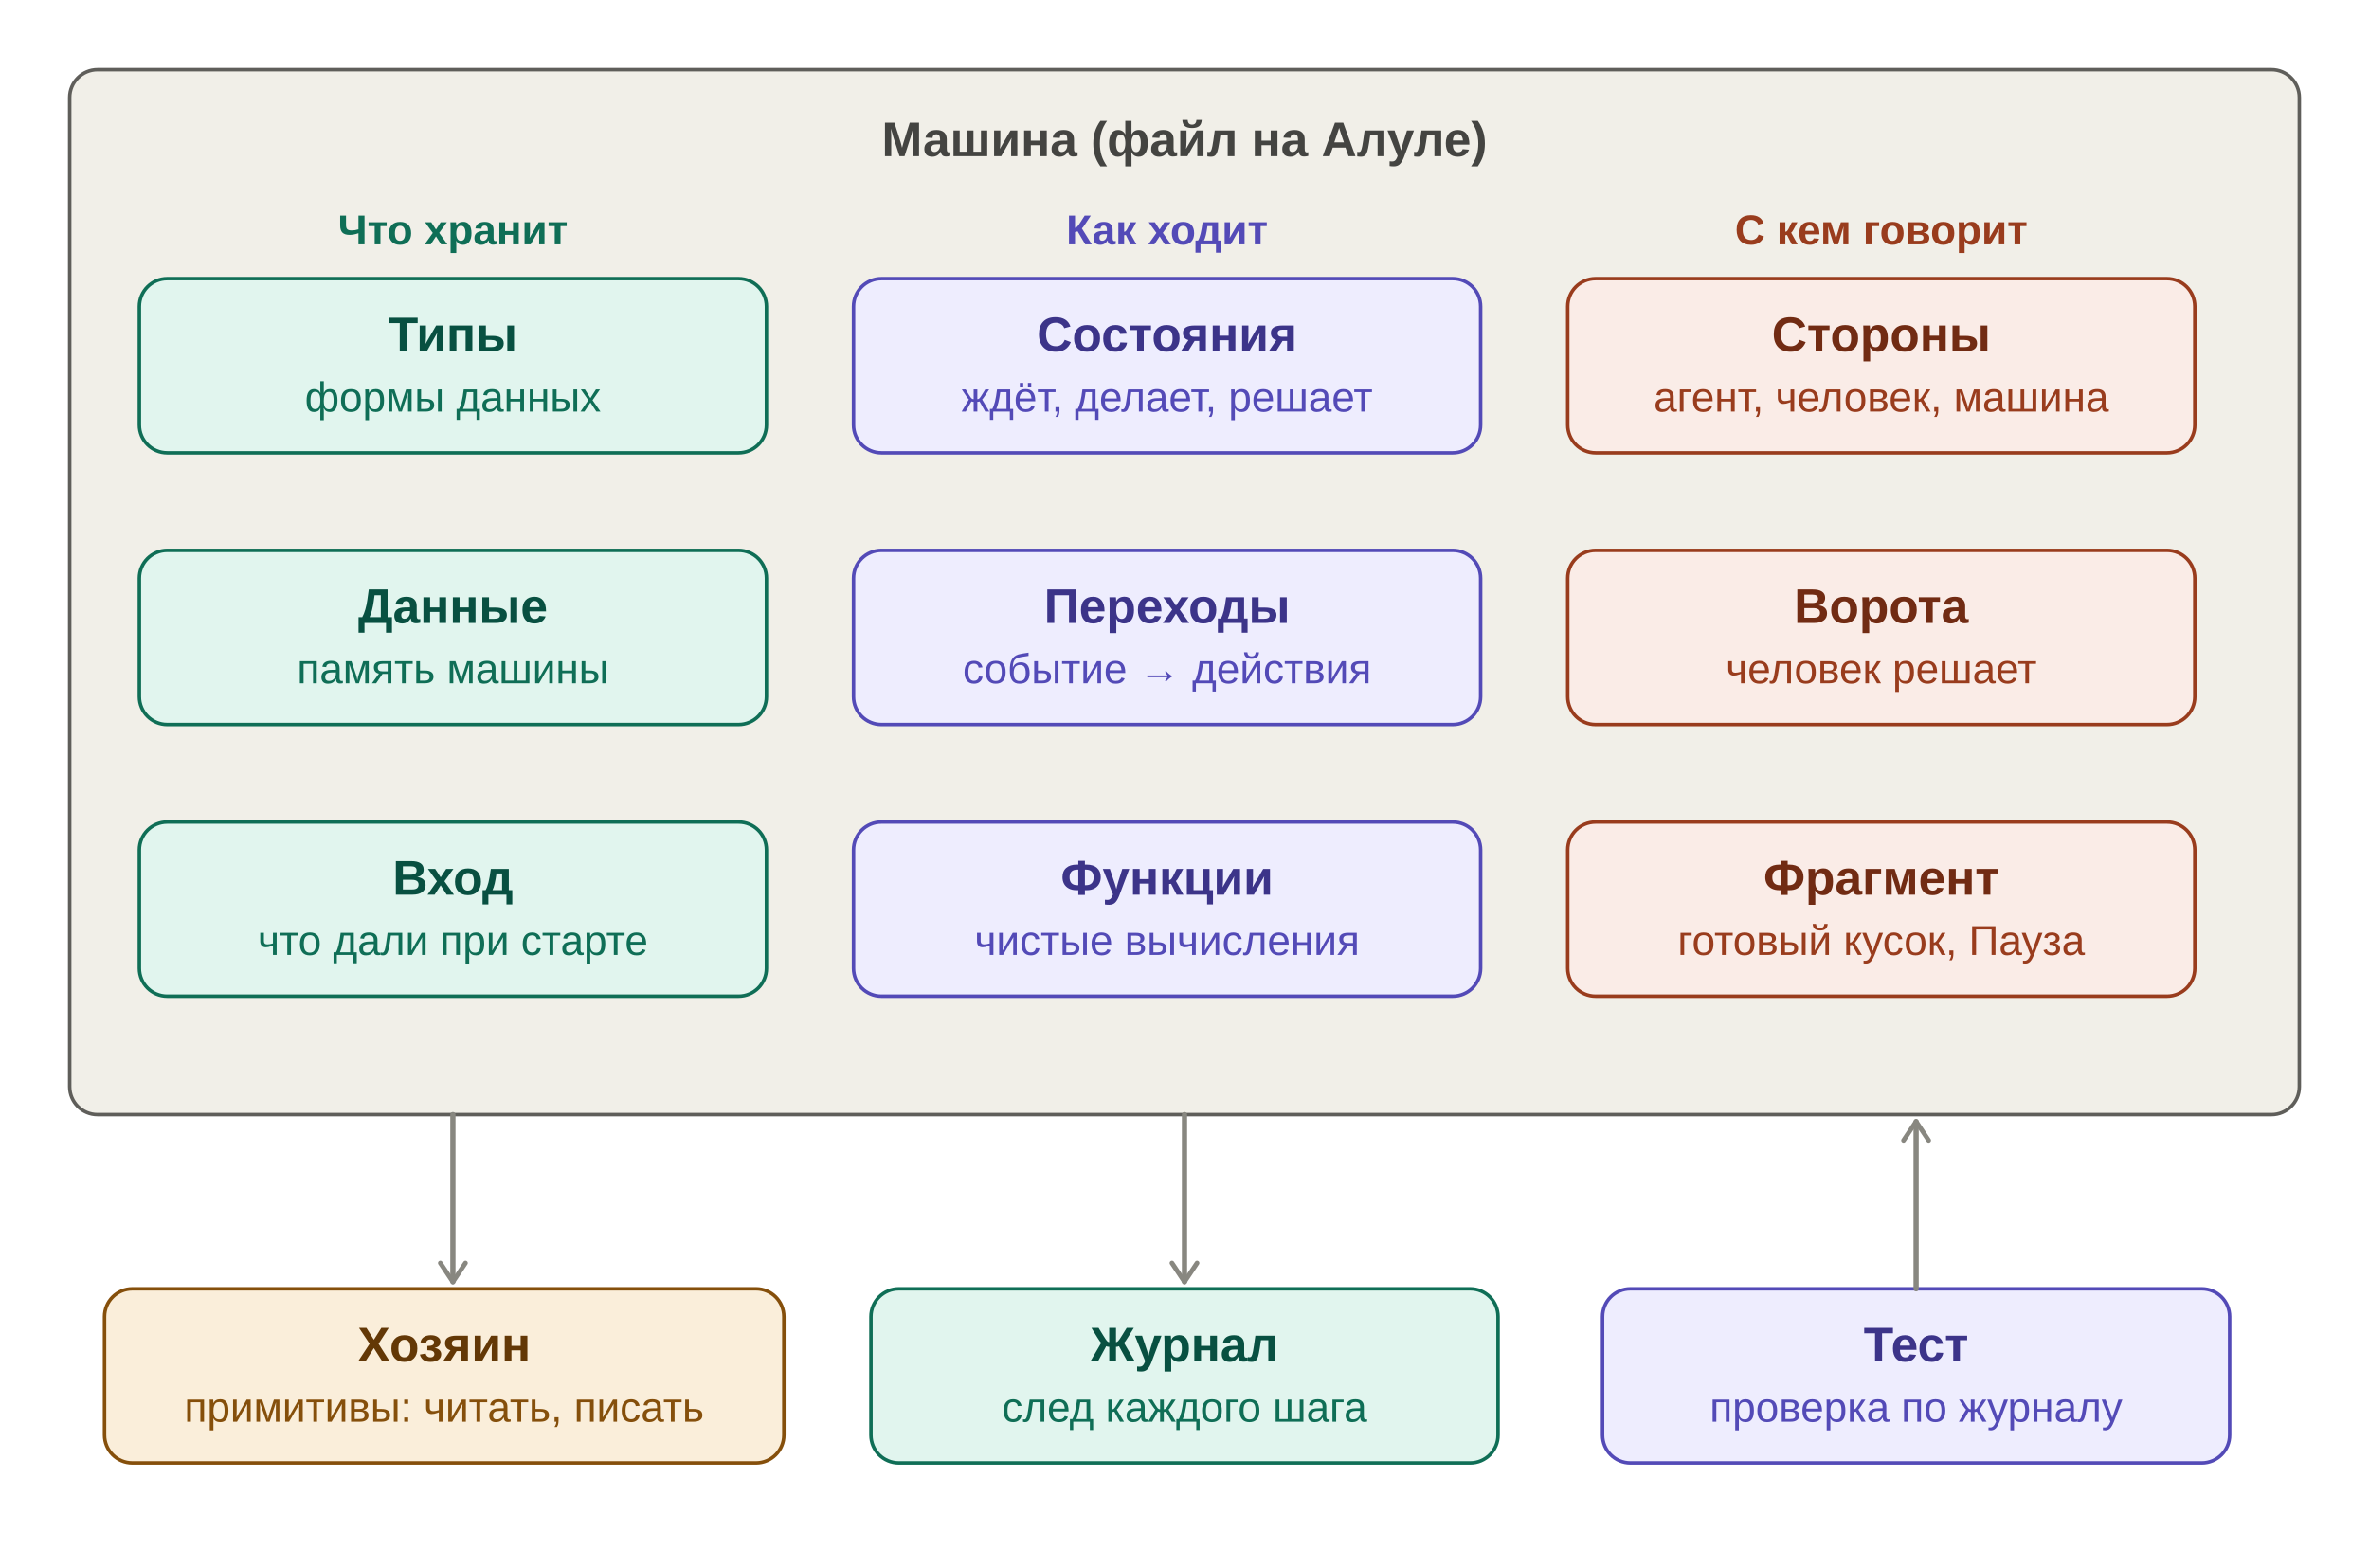
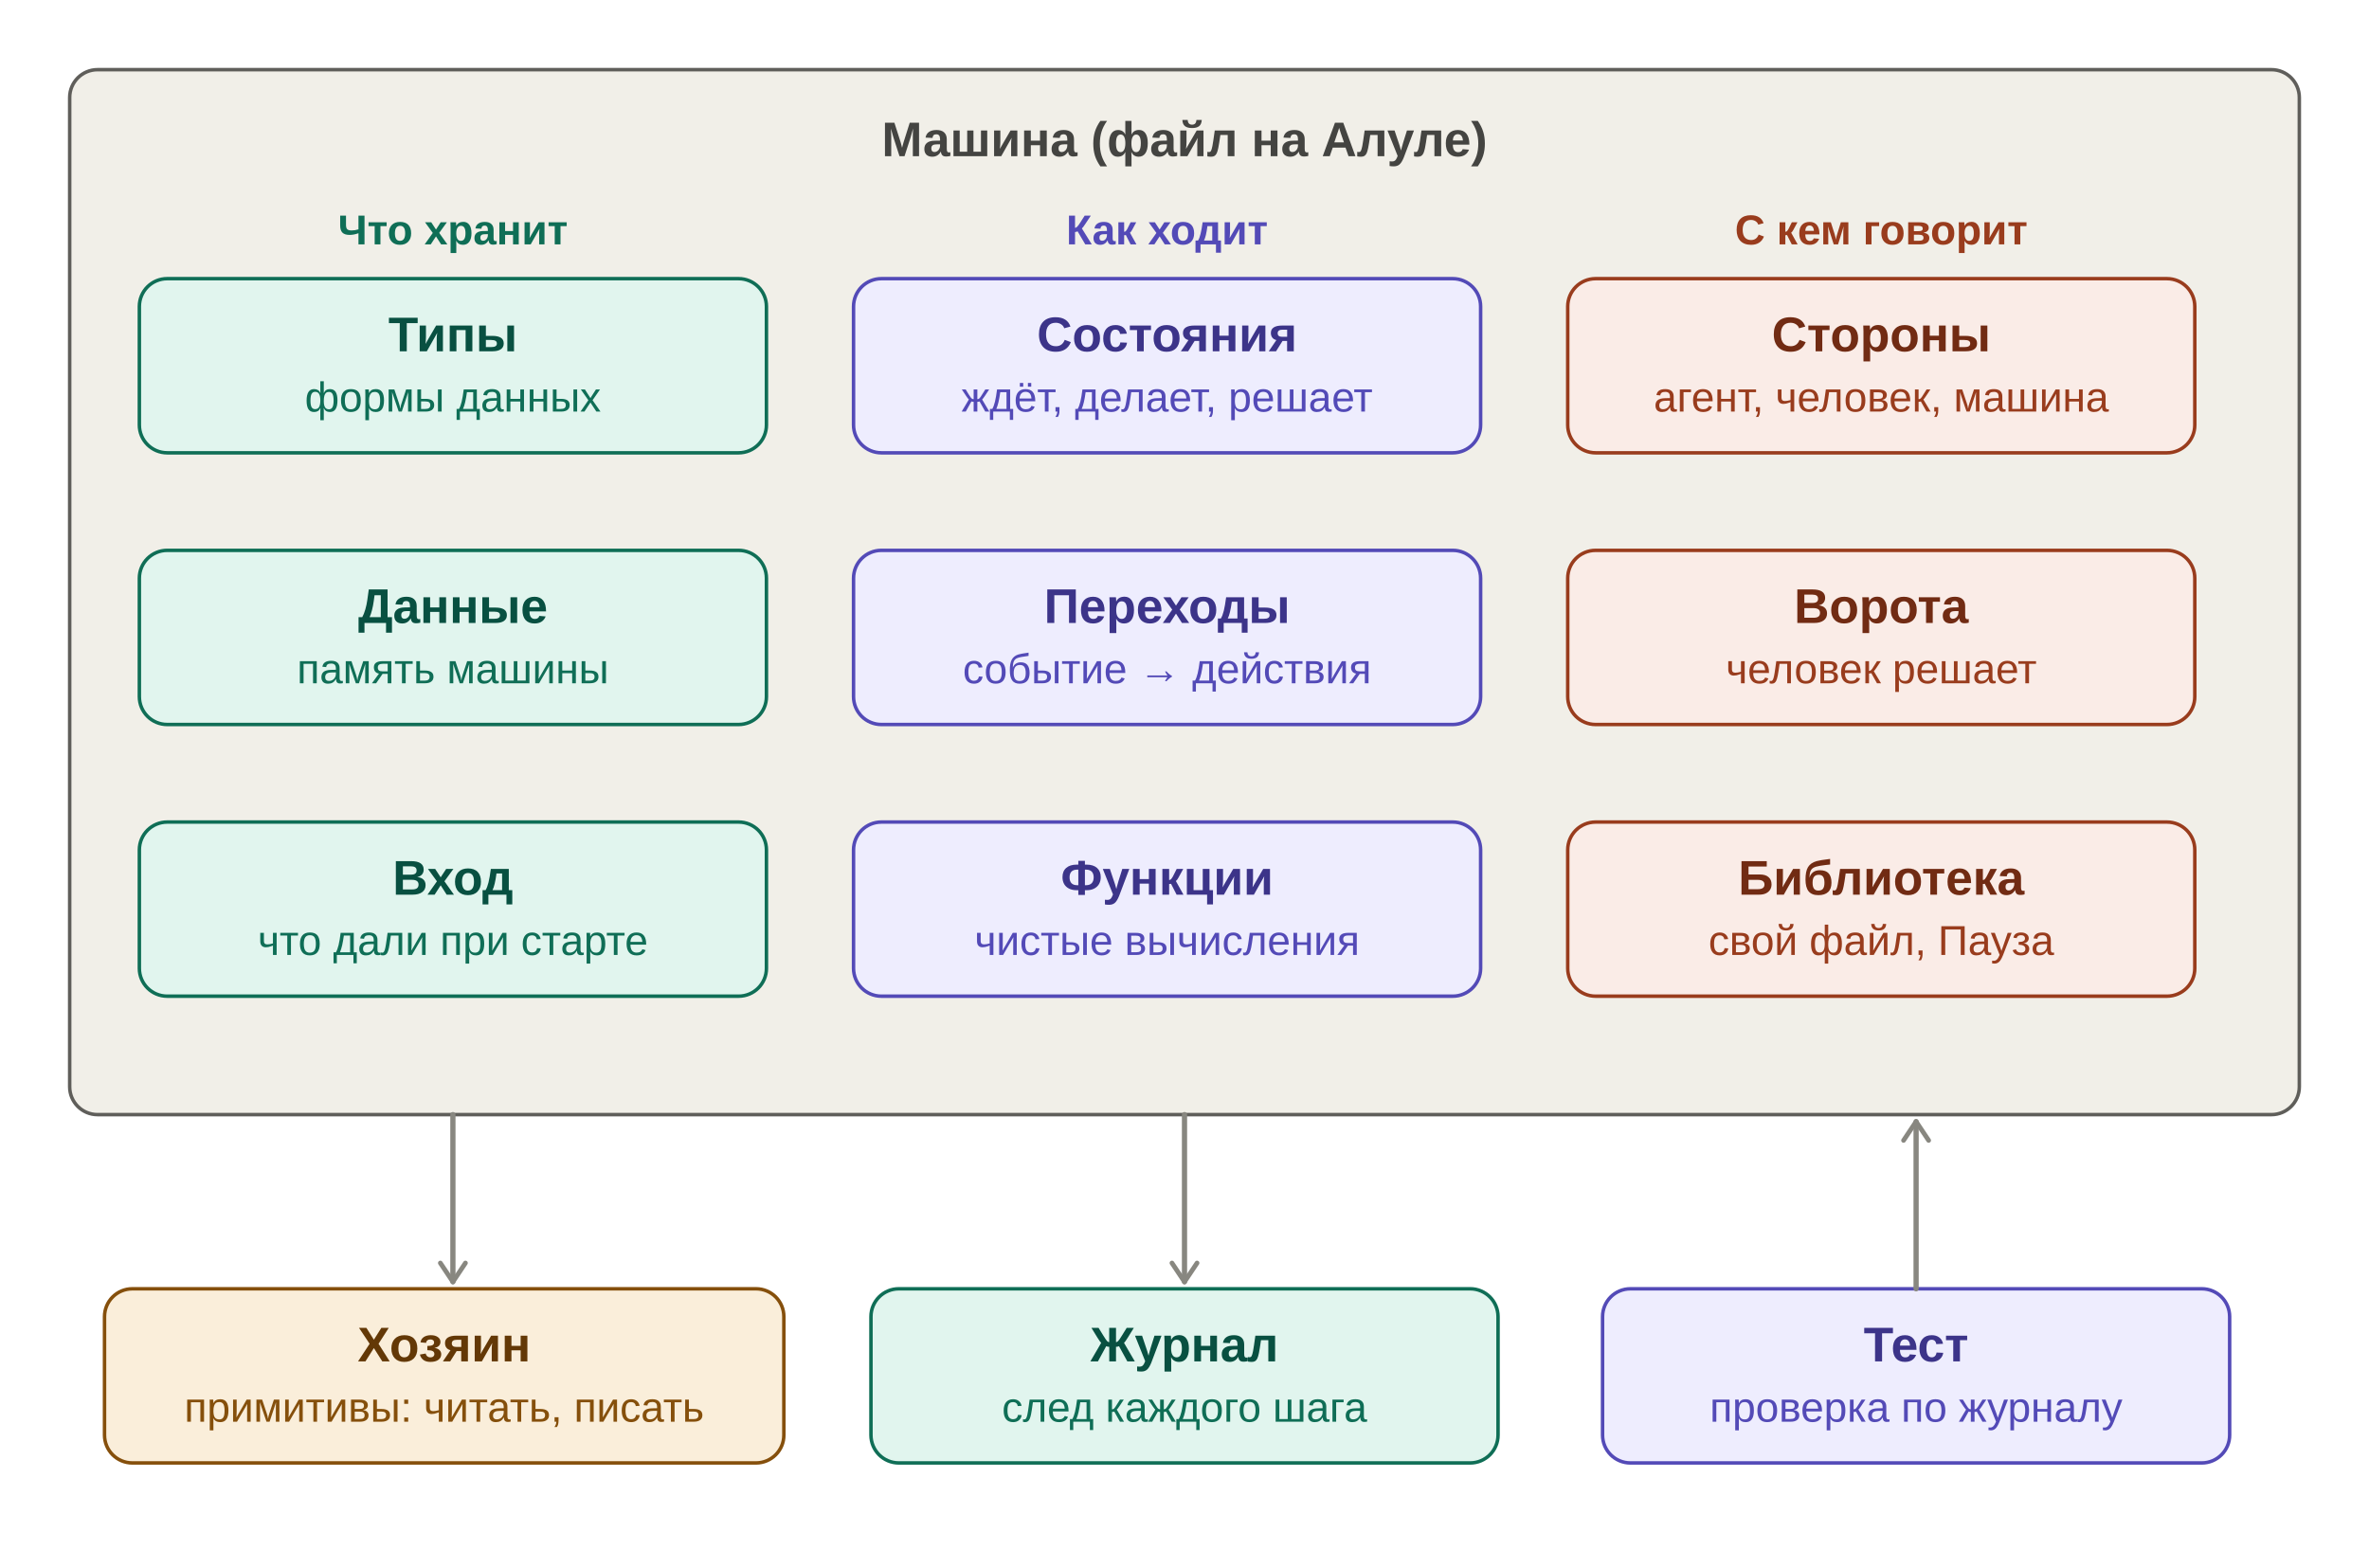
<svg xmlns="http://www.w3.org/2000/svg" viewBox="0 0 680 450" width="680" height="450" role="img">
  <defs>
    <marker id="a" viewBox="0 0 10 10" refX="8" refY="5" markerWidth="6" markerHeight="6" orient="auto-start-reverse">
      <path d="M2 1L8 5L2 9" fill="none" stroke="#888780" stroke-width="1.5" stroke-linecap="round" stroke-linejoin="round" />
    </marker>
  </defs>
  <rect x="20" y="20" width="640" height="300" rx="8" fill="#F1EFE8" stroke="#5F5E5A" stroke-width="1" />
  <text x="340" y="40" text-anchor="middle" dominant-baseline="central" font-family="Segoe UI, Arial, sans-serif" font-size="14" font-weight="600" fill="#444441">Машина (файл на Алуле)</text>
  <text x="130" y="66" text-anchor="middle" dominant-baseline="central" font-family="Segoe UI, Arial, sans-serif" font-size="12" font-weight="600" fill="#0F6E56">Что хранит</text>
  <rect x="40" y="80" width="180" height="50" rx="8" fill="#E1F5EE" stroke="#0F6E56" stroke-width="1" />
  <text x="130.0" y="96" text-anchor="middle" dominant-baseline="central" font-family="Segoe UI, Arial, sans-serif" font-size="14" font-weight="600" fill="#085041">Типы</text>
  <text x="130.0" y="114" text-anchor="middle" dominant-baseline="central" font-family="Segoe UI, Arial, sans-serif" font-size="12" fill="#0F6E56">формы данных</text>
  <rect x="40" y="158" width="180" height="50" rx="8" fill="#E1F5EE" stroke="#0F6E56" stroke-width="1" />
  <text x="130.0" y="174" text-anchor="middle" dominant-baseline="central" font-family="Segoe UI, Arial, sans-serif" font-size="14" font-weight="600" fill="#085041">Данные</text>
  <text x="130.0" y="192" text-anchor="middle" dominant-baseline="central" font-family="Segoe UI, Arial, sans-serif" font-size="12" fill="#0F6E56">память машины</text>
  <rect x="40" y="236" width="180" height="50" rx="8" fill="#E1F5EE" stroke="#0F6E56" stroke-width="1" />
  <text x="130.0" y="252" text-anchor="middle" dominant-baseline="central" font-family="Segoe UI, Arial, sans-serif" font-size="14" font-weight="600" fill="#085041">Вход</text>
  <text x="130.0" y="270" text-anchor="middle" dominant-baseline="central" font-family="Segoe UI, Arial, sans-serif" font-size="12" fill="#0F6E56">что дали при старте</text>
  <text x="335" y="66" text-anchor="middle" dominant-baseline="central" font-family="Segoe UI, Arial, sans-serif" font-size="12" font-weight="600" fill="#534AB7">Как ходит</text>
  <rect x="245" y="80" width="180" height="50" rx="8" fill="#EEEDFE" stroke="#534AB7" stroke-width="1" />
  <text x="335.0" y="96" text-anchor="middle" dominant-baseline="central" font-family="Segoe UI, Arial, sans-serif" font-size="14" font-weight="600" fill="#3C3489">Состояния</text>
  <text x="335.0" y="114" text-anchor="middle" dominant-baseline="central" font-family="Segoe UI, Arial, sans-serif" font-size="12" fill="#534AB7">ждёт, делает, решает</text>
  <rect x="245" y="158" width="180" height="50" rx="8" fill="#EEEDFE" stroke="#534AB7" stroke-width="1" />
  <text x="335.0" y="174" text-anchor="middle" dominant-baseline="central" font-family="Segoe UI, Arial, sans-serif" font-size="14" font-weight="600" fill="#3C3489">Переходы</text>
  <text x="335.0" y="192" text-anchor="middle" dominant-baseline="central" font-family="Segoe UI, Arial, sans-serif" font-size="12" fill="#534AB7">событие → действия</text>
  <rect x="245" y="236" width="180" height="50" rx="8" fill="#EEEDFE" stroke="#534AB7" stroke-width="1" />
  <text x="335.0" y="252" text-anchor="middle" dominant-baseline="central" font-family="Segoe UI, Arial, sans-serif" font-size="14" font-weight="600" fill="#3C3489">Функции</text>
  <text x="335.0" y="270" text-anchor="middle" dominant-baseline="central" font-family="Segoe UI, Arial, sans-serif" font-size="12" fill="#534AB7">чистые вычисления</text>
  <text x="540" y="66" text-anchor="middle" dominant-baseline="central" font-family="Segoe UI, Arial, sans-serif" font-size="12" font-weight="600" fill="#993C1D">С кем говорит</text>
  <rect x="450" y="80" width="180" height="50" rx="8" fill="#FAECE7" stroke="#993C1D" stroke-width="1" />
  <text x="540.0" y="96" text-anchor="middle" dominant-baseline="central" font-family="Segoe UI, Arial, sans-serif" font-size="14" font-weight="600" fill="#712B13">Стороны</text>
  <text x="540.0" y="114" text-anchor="middle" dominant-baseline="central" font-family="Segoe UI, Arial, sans-serif" font-size="12" fill="#993C1D">агент, человек, машина</text>
  <rect x="450" y="158" width="180" height="50" rx="8" fill="#FAECE7" stroke="#993C1D" stroke-width="1" />
  <text x="540.0" y="174" text-anchor="middle" dominant-baseline="central" font-family="Segoe UI, Arial, sans-serif" font-size="14" font-weight="600" fill="#712B13">Ворота</text>
  <text x="540.0" y="192" text-anchor="middle" dominant-baseline="central" font-family="Segoe UI, Arial, sans-serif" font-size="12" fill="#993C1D">человек решает</text>
  <rect x="450" y="236" width="180" height="50" rx="8" fill="#FAECE7" stroke="#993C1D" stroke-width="1" />
-   <text x="540.0" y="252" text-anchor="middle" dominant-baseline="central" font-family="Segoe UI, Arial, sans-serif" font-size="14" font-weight="600" fill="#712B13">Фрагмент</text>
-   <text x="540.0" y="270" text-anchor="middle" dominant-baseline="central" font-family="Segoe UI, Arial, sans-serif" font-size="12" fill="#993C1D">готовый кусок, Пауза</text>
+   <text x="540.0" y="252" text-anchor="middle" dominant-baseline="central" font-family="Segoe UI, Arial, sans-serif" font-size="14" font-weight="600" fill="#712B13">Библиотека</text>
+   <text x="540.0" y="270" text-anchor="middle" dominant-baseline="central" font-family="Segoe UI, Arial, sans-serif" font-size="12" fill="#993C1D">свой файл, Пауза</text>
  <rect x="30" y="370" width="195" height="50" rx="8" fill="#FAEEDA" stroke="#854F0B" stroke-width="1" />
  <text x="127.5" y="386" text-anchor="middle" dominant-baseline="central" font-family="Segoe UI, Arial, sans-serif" font-size="14" font-weight="600" fill="#633806">Хозяин</text>
  <text x="127.5" y="404" text-anchor="middle" dominant-baseline="central" font-family="Segoe UI, Arial, sans-serif" font-size="12" fill="#854F0B">примитивы: читать, писать</text>
  <rect x="250" y="370" width="180" height="50" rx="8" fill="#E1F5EE" stroke="#0F6E56" stroke-width="1" />
  <text x="340.0" y="386" text-anchor="middle" dominant-baseline="central" font-family="Segoe UI, Arial, sans-serif" font-size="14" font-weight="600" fill="#085041">Журнал</text>
  <text x="340.0" y="404" text-anchor="middle" dominant-baseline="central" font-family="Segoe UI, Arial, sans-serif" font-size="12" fill="#0F6E56">след каждого шага</text>
  <rect x="460" y="370" width="180" height="50" rx="8" fill="#EEEDFE" stroke="#534AB7" stroke-width="1" />
  <text x="550.0" y="386" text-anchor="middle" dominant-baseline="central" font-family="Segoe UI, Arial, sans-serif" font-size="14" font-weight="600" fill="#3C3489">Тест</text>
  <text x="550.0" y="404" text-anchor="middle" dominant-baseline="central" font-family="Segoe UI, Arial, sans-serif" font-size="12" fill="#534AB7">проверка по журналу</text>
  <path d="M130 320 L130 368" stroke="#888780" stroke-width="1.5" fill="none" stroke-linecap="round" stroke-linejoin="round" marker-end="url(#a)" />
  <path d="M340 320 L340 368" stroke="#888780" stroke-width="1.5" fill="none" stroke-linecap="round" stroke-linejoin="round" marker-end="url(#a)" />
  <path d="M550 370 L550 322" stroke="#888780" stroke-width="1.5" fill="none" stroke-linecap="round" stroke-linejoin="round" marker-end="url(#a)" />
</svg>
